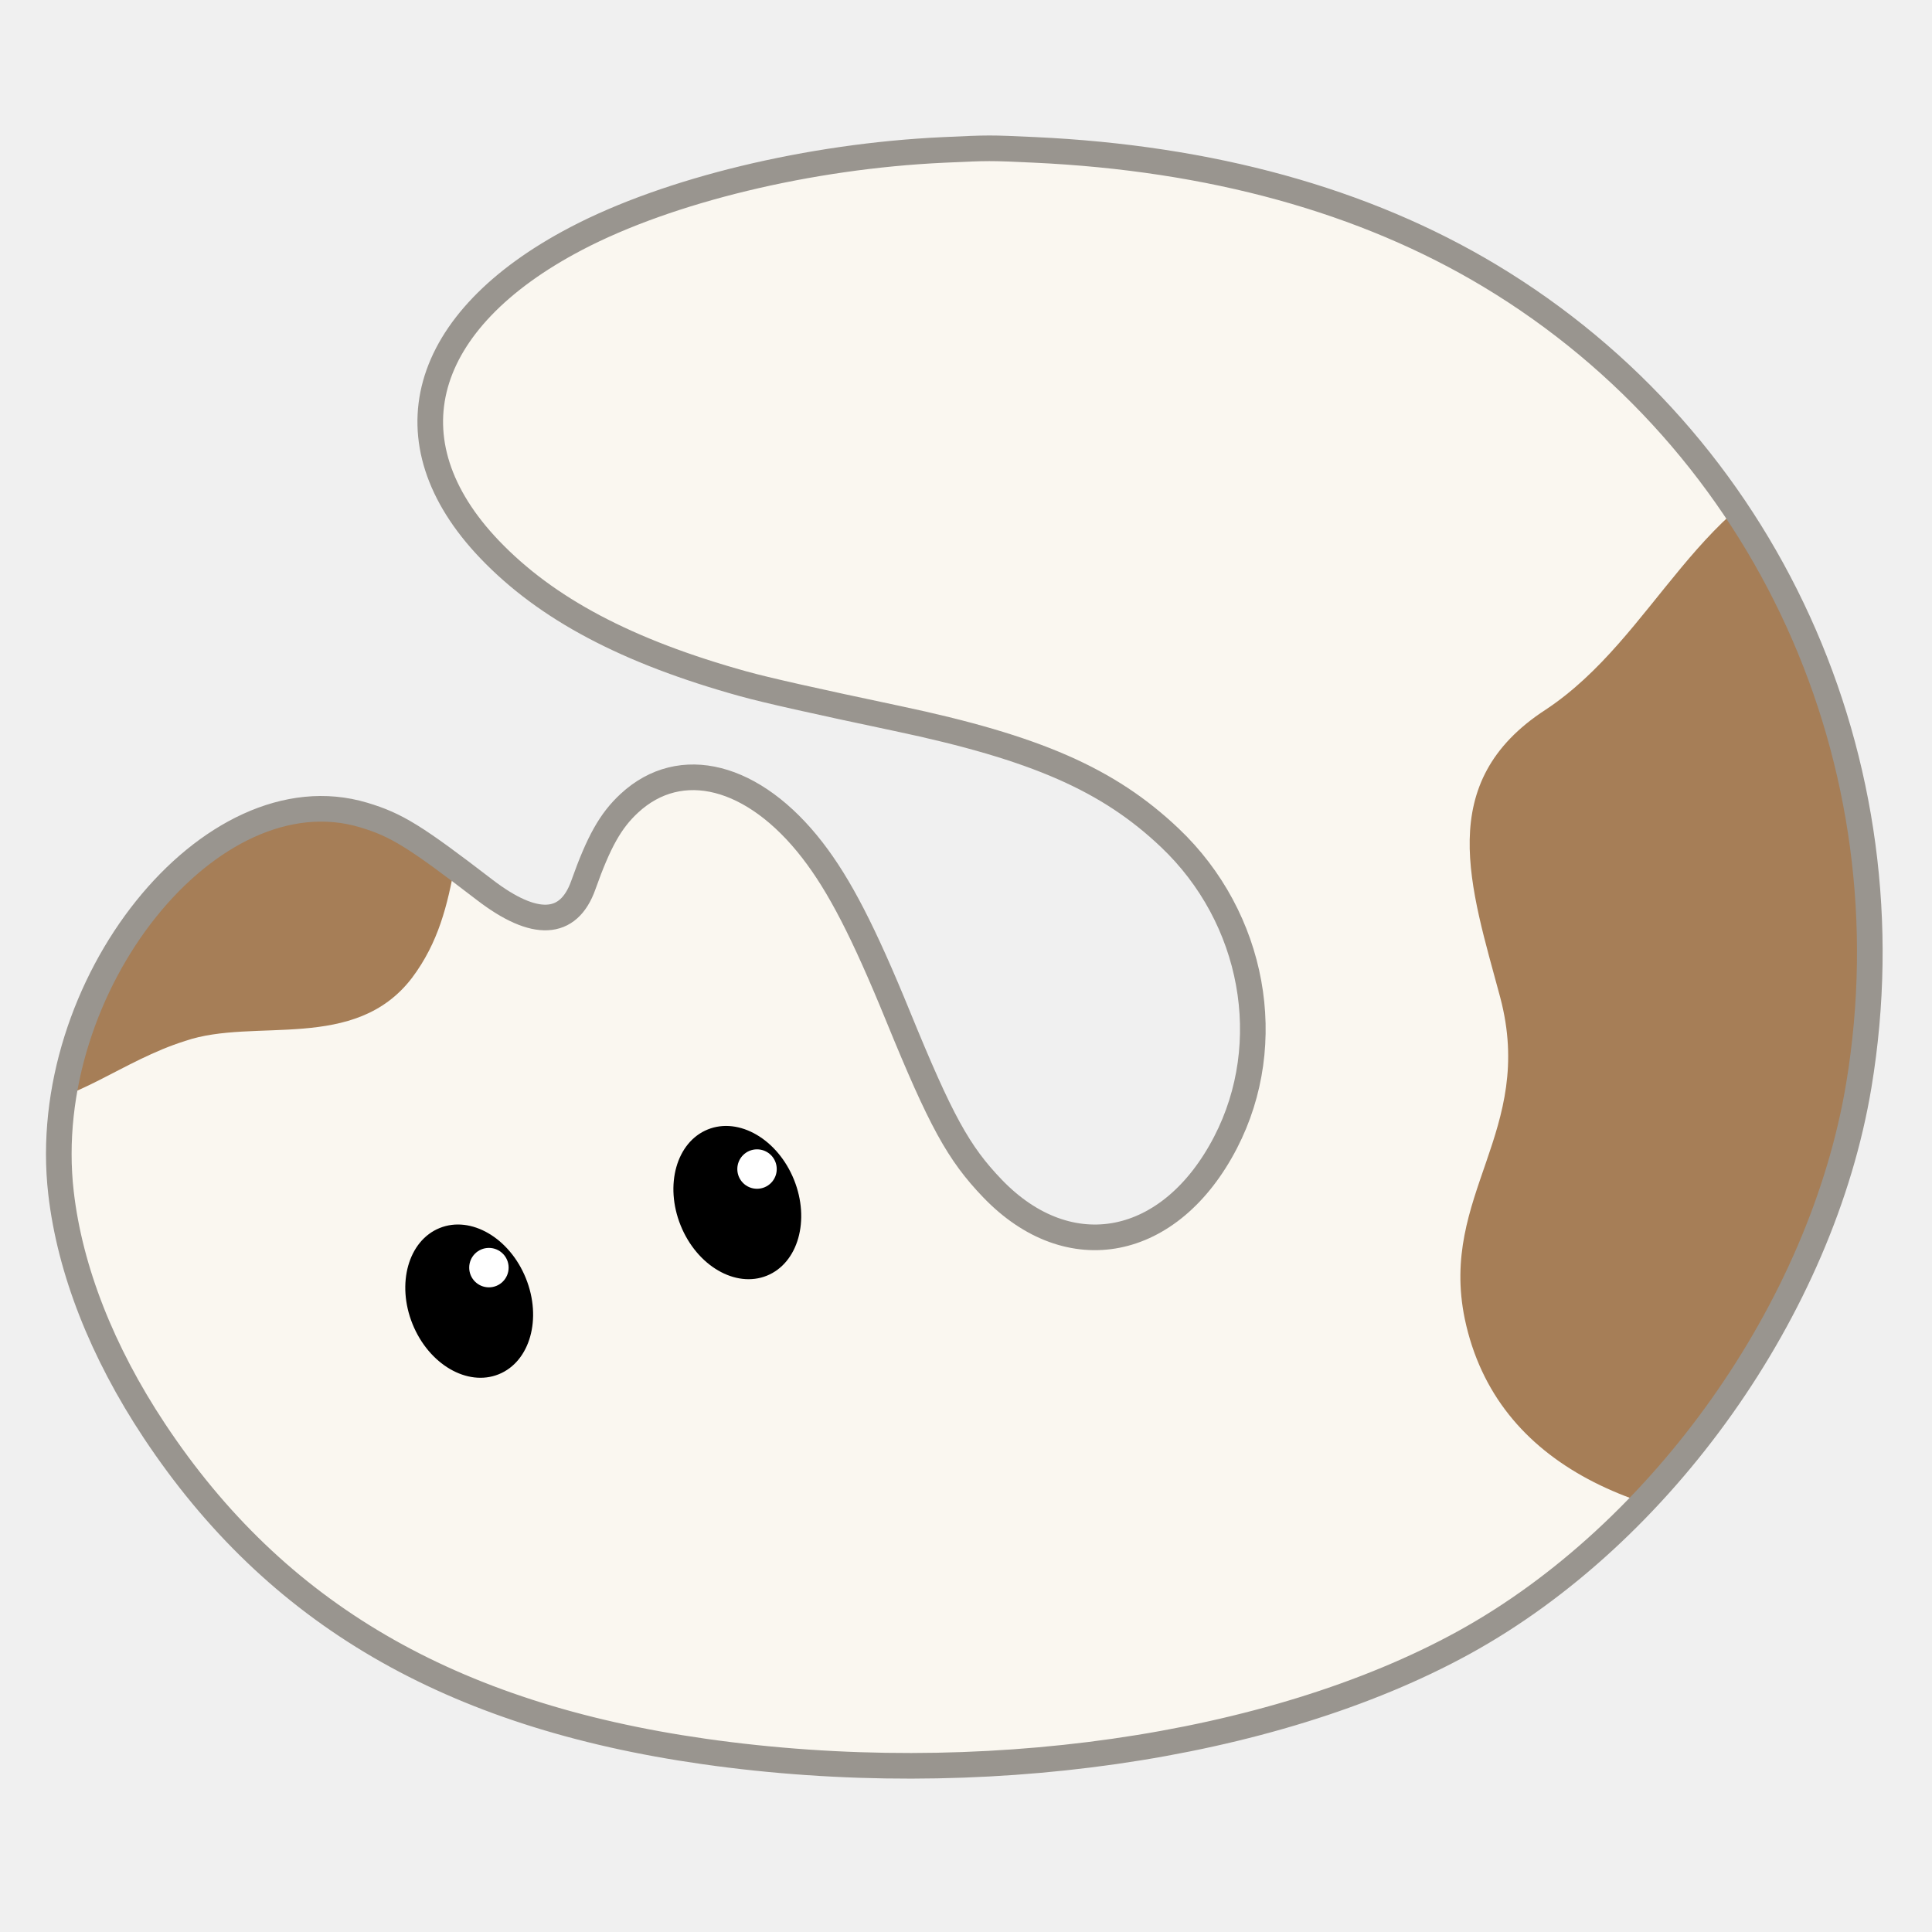
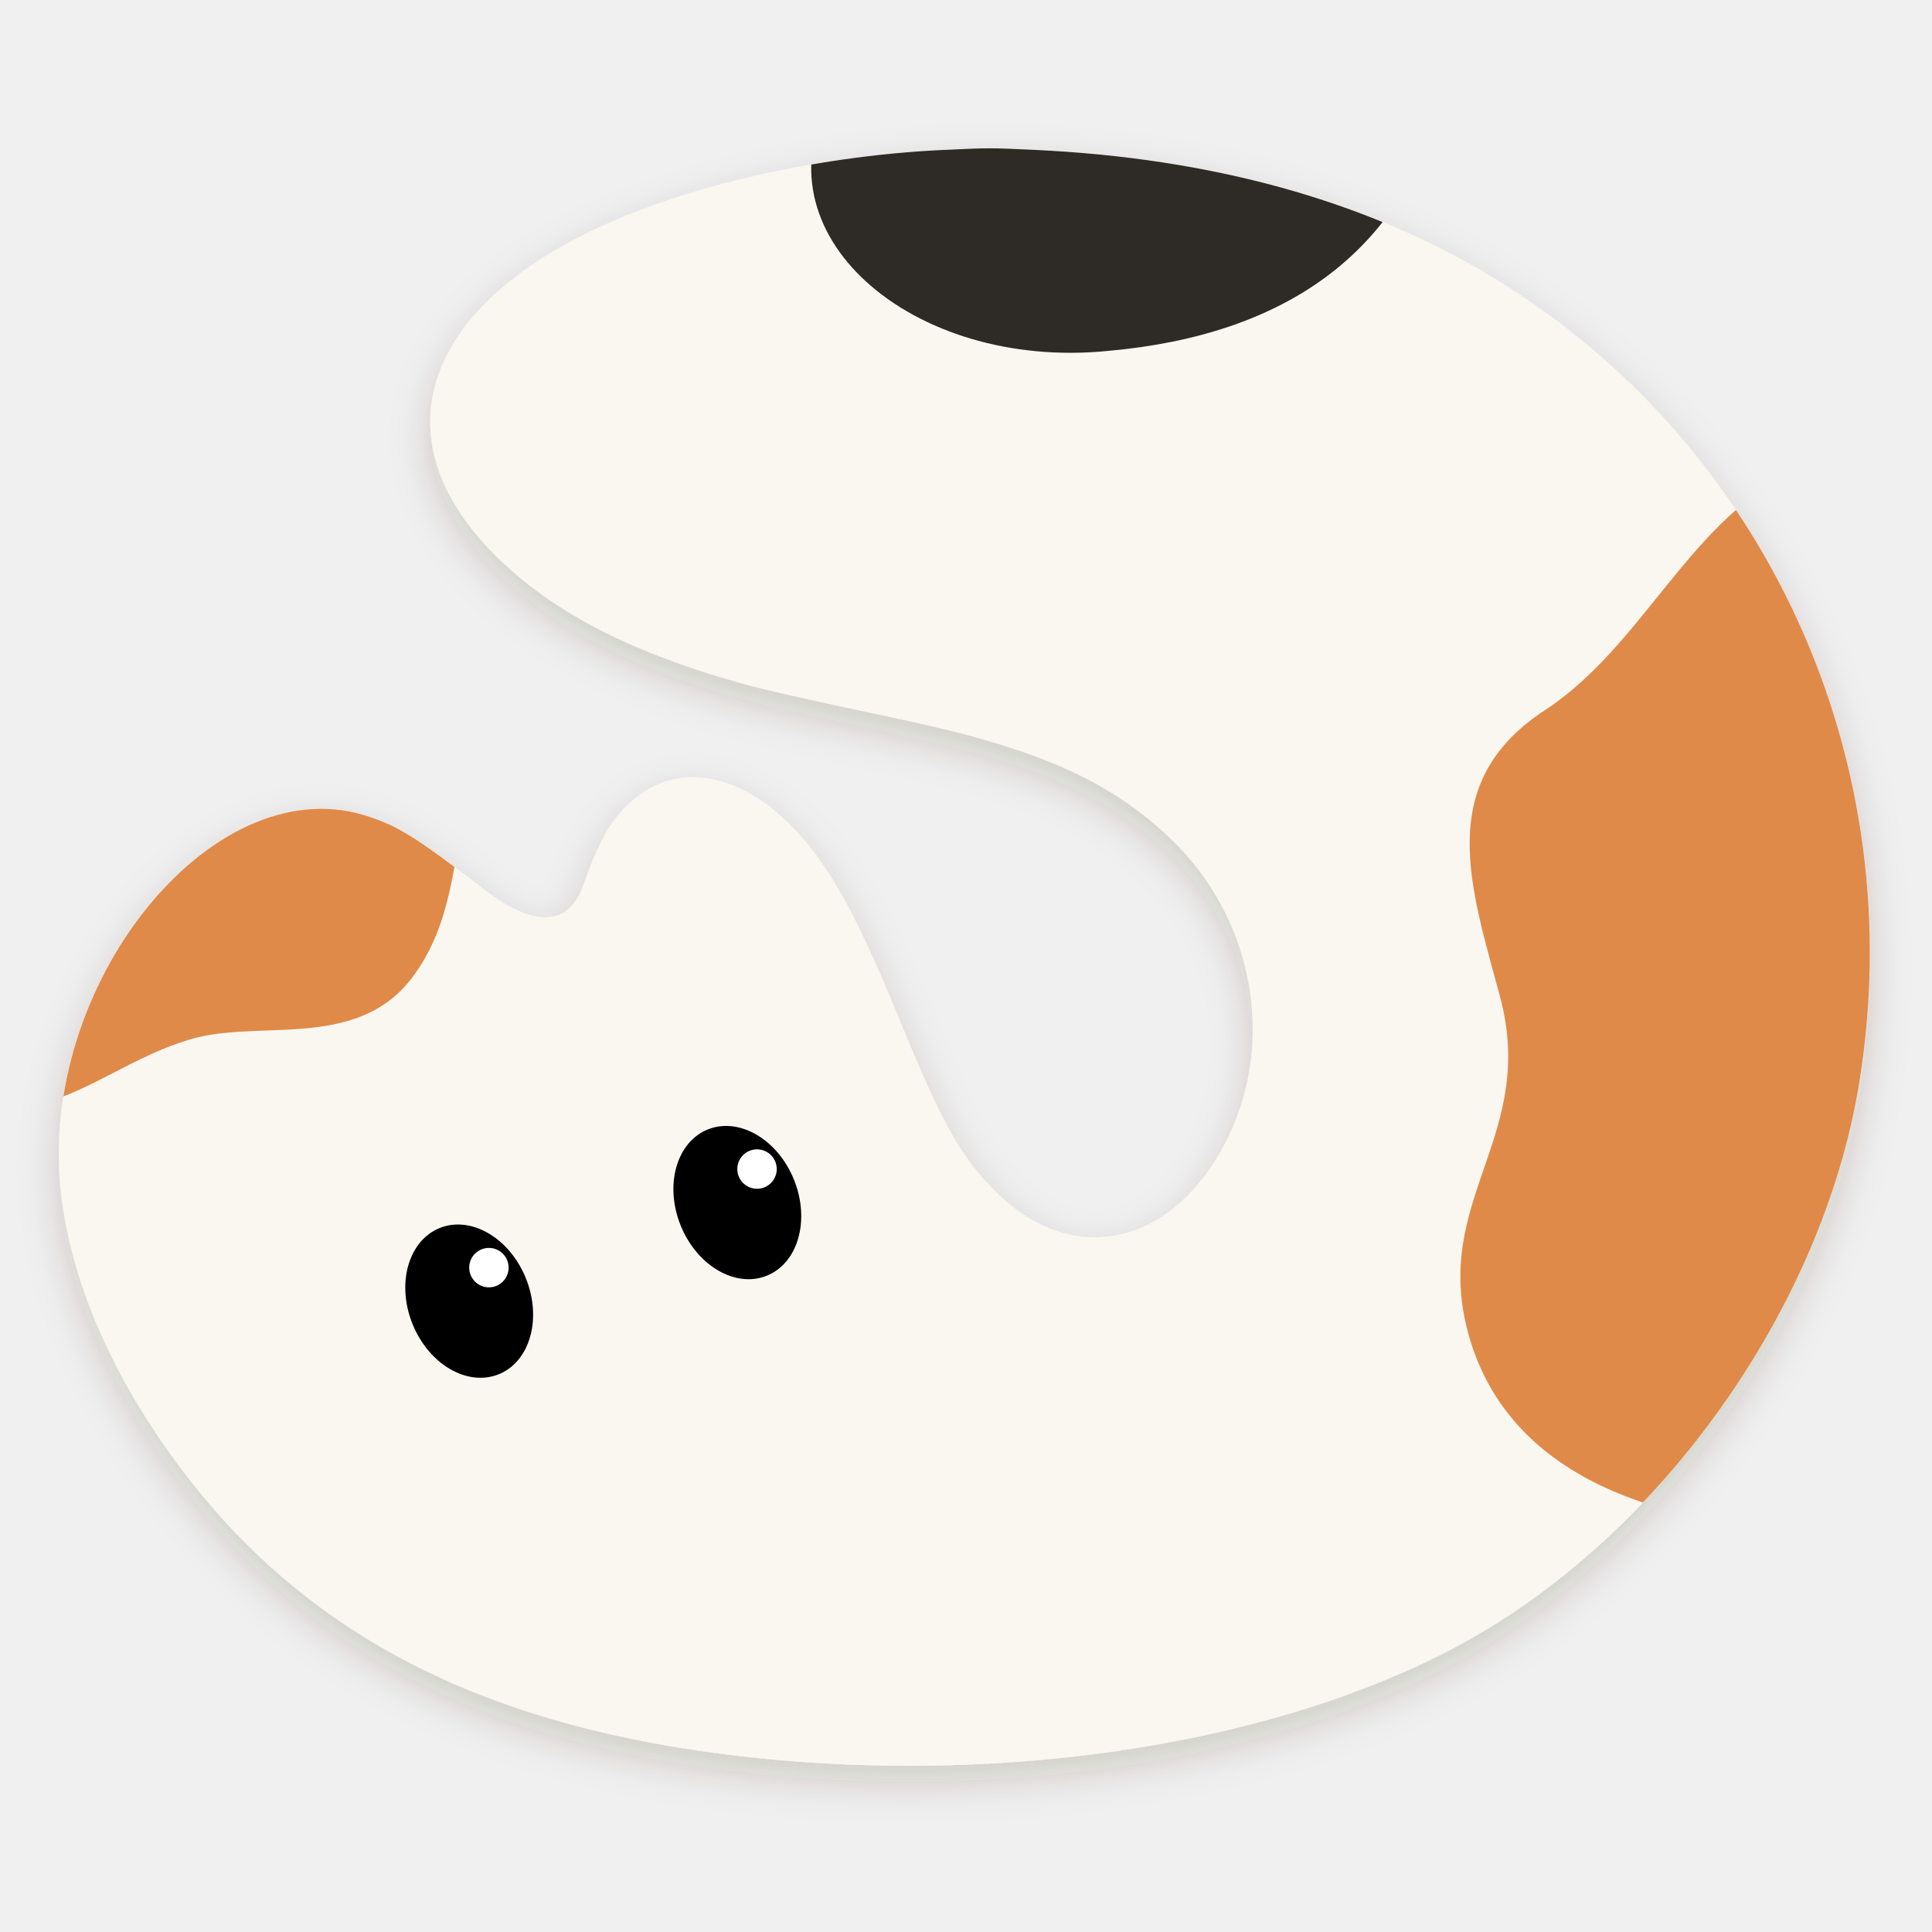
- <svg xmlns="http://www.w3.org/2000/svg" viewBox="138 187 980 890" width="512" height="512" role="img" aria-label="tofi cream and brown cat logo">
+ <svg xmlns="http://www.w3.org/2000/svg" viewBox="138 187 980 890" width="512" height="512" role="img" aria-label="tofi calico cat logo">
  <defs>
    <clipPath id="tofi-cream-brown-v2-outline">
      <path d="M 616.500 218.054 C 548.573 221.206, 477.233 238.423, 430.317 262.988 C 350.937 304.550, 333.860 365.799, 386.346 420.700 C 415.156 450.836, 456.071 472.500, 515.118 488.882 C 526.575 492.061, 550.973 497.554, 593.158 506.453 C 663.394 521.269, 700.237 537.402, 731.412 566.991 C 774.157 607.562, 785.766 671.052, 759.662 721.500 C 731.862 775.228, 680.371 785.402, 641.432 744.859 C 624.154 726.869, 615.247 710.618, 593.502 657.410 C 576.072 614.761, 563.843 591.050, 550.108 573.278 C 520.465 534.924, 483.239 525.368, 457.239 549.439 C 447.704 558.267, 441.722 568.909, 433.882 590.987 C 426.410 612.032, 409.228 612.856, 383.866 593.386 C 348.319 566.097, 339.174 560.440, 322.500 555.429 C 244.895 532.106, 156.880 641.927, 168.940 747.035 C 173.426 786.141, 189.734 827.716, 216.301 867.779 C 277.795 960.515, 366.154 1012.053, 495.143 1030.422 C 634.208 1050.227, 782.760 1028.939, 880.500 975.201 C 980.987 919.952, 1062.155 805.442, 1080.886 692.500 C 1108.081 528.522, 1034.125 366.243, 893.752 281.880 C 830.118 243.637, 752.309 222.147, 662.500 218.011 C 639.740 216.963, 640.028 216.963, 616.500 218.054 Z" />
    </clipPath>
+     <filter id="tofi-calico-lift" x="-20%" y="-20%" width="140%" height="150%">
+       <feDropShadow dx="0" dy="8" stdDeviation="10" flood-color="#3A2A1A" flood-opacity=".18" />
+     </filter>
  </defs>
-   <g clip-path="url(#tofi-cream-brown-v2-outline)">
-     <rect width="1254" height="1254" fill="#FAF7F0" />
-     <path fill="#A67E57" d="M 1070 373 C 1000 390 978 465 922 502 C 865 539 884 592 899 648 C 917 716 868 748 881 811 C 897 887 972 916 1060 918 L 1200 940 L 1200 280 Z" />
-     <path fill="#A67E57" d="M 129 519 L 386 515 C 365 562 374 602 347 638 C 318 676 267 658 232 670 C 200 680 176 702 145 704 Z" />
+   <g filter="url(#tofi-calico-lift)">
+     <g clip-path="url(#tofi-cream-brown-v2-outline)">
+       <rect width="1254" height="1254" fill="#FAF7F0" />
+       <path fill="#E08A4A" d="M 1070 373 C 1000 390 978 465 922 502 C 865 539 884 592 899 648 C 917 716 868 748 881 811 C 897 887 972 916 1060 918 L 1200 940 L 1200 280 Z" />
+       <path fill="#E08A4A" d="M 129 519 L 386 515 C 365 562 374 602 347 638 C 318 676 267 658 232 670 C 200 680 176 702 145 704 Z" />
+       <path fill="#2E2A27" d="M 560 190 C 520 260 600 330 700 320 C 790 312 850 270 870 190 Z" />
+     </g>
  </g>
-   <path d="M 616.500 218.054 C 548.573 221.206, 477.233 238.423, 430.317 262.988 C 350.937 304.550, 333.860 365.799, 386.346 420.700 C 415.156 450.836, 456.071 472.500, 515.118 488.882 C 526.575 492.061, 550.973 497.554, 593.158 506.453 C 663.394 521.269, 700.237 537.402, 731.412 566.991 C 774.157 607.562, 785.766 671.052, 759.662 721.500 C 731.862 775.228, 680.371 785.402, 641.432 744.859 C 624.154 726.869, 615.247 710.618, 593.502 657.410 C 576.072 614.761, 563.843 591.050, 550.108 573.278 C 520.465 534.924, 483.239 525.368, 457.239 549.439 C 447.704 558.267, 441.722 568.909, 433.882 590.987 C 426.410 612.032, 409.228 612.856, 383.866 593.386 C 348.319 566.097, 339.174 560.440, 322.500 555.429 C 244.895 532.106, 156.880 641.927, 168.940 747.035 C 173.426 786.141, 189.734 827.716, 216.301 867.779 C 277.795 960.515, 366.154 1012.053, 495.143 1030.422 C 634.208 1050.227, 782.760 1028.939, 880.500 975.201 C 980.987 919.952, 1062.155 805.442, 1080.886 692.500 C 1108.081 528.522, 1034.125 366.243, 893.752 281.880 C 830.118 243.637, 752.309 222.147, 662.500 218.011 C 639.740 216.963, 640.028 216.963, 616.500 218.054 Z" fill="none" stroke="#99958F" stroke-width="13" stroke-linejoin="round" />
  <g fill="#000000">
    <ellipse cx="512" cy="752" rx="31" ry="40" transform="rotate(-22 512 752)" />
    <ellipse cx="376" cy="802" rx="31" ry="40" transform="rotate(-22 376 802)" />
  </g>
  <g fill="#FFFFFF">
    <circle cx="522" cy="735" r="10" />
    <circle cx="386" cy="785" r="10" />
  </g>
</svg>
